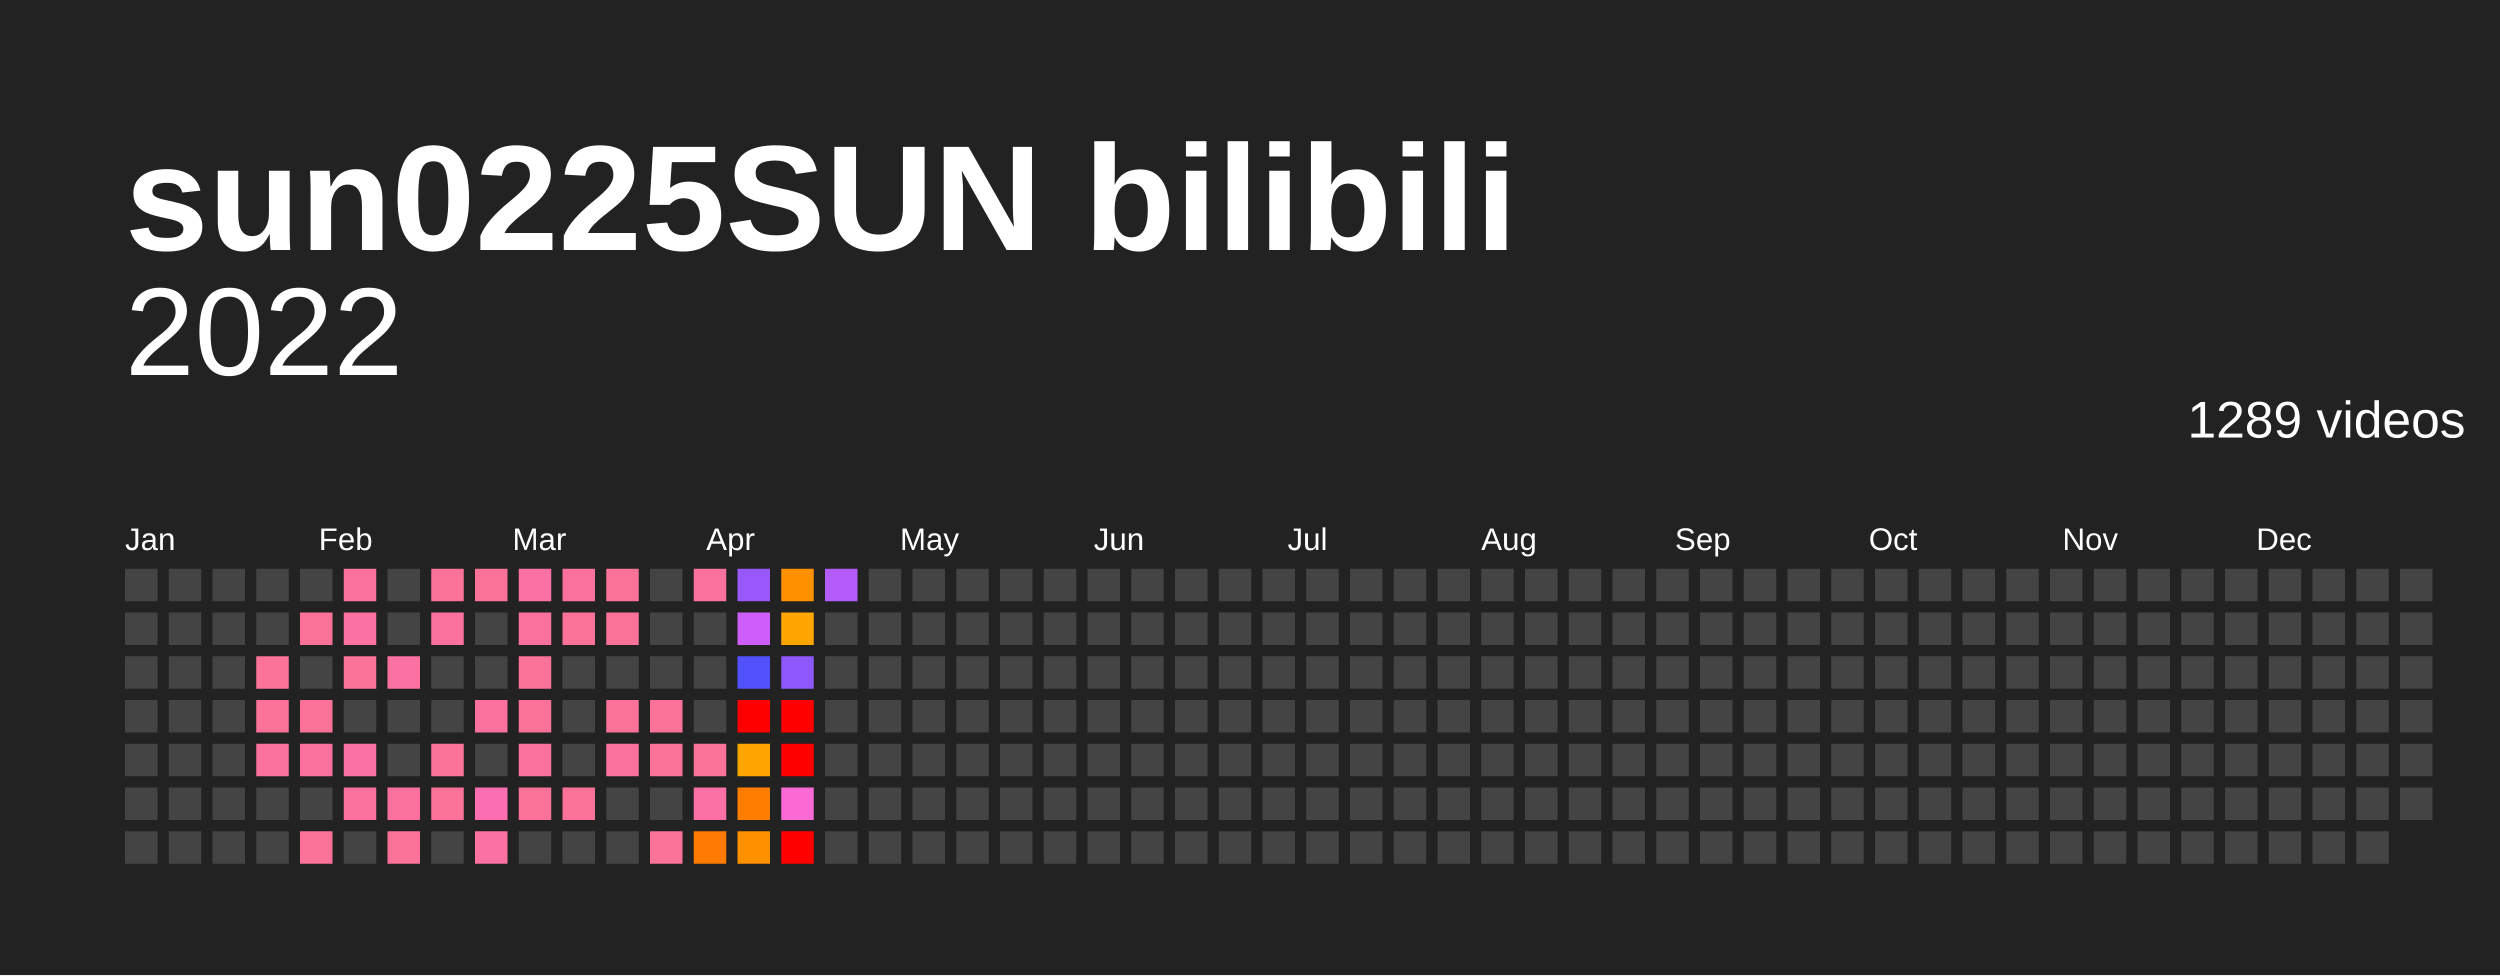
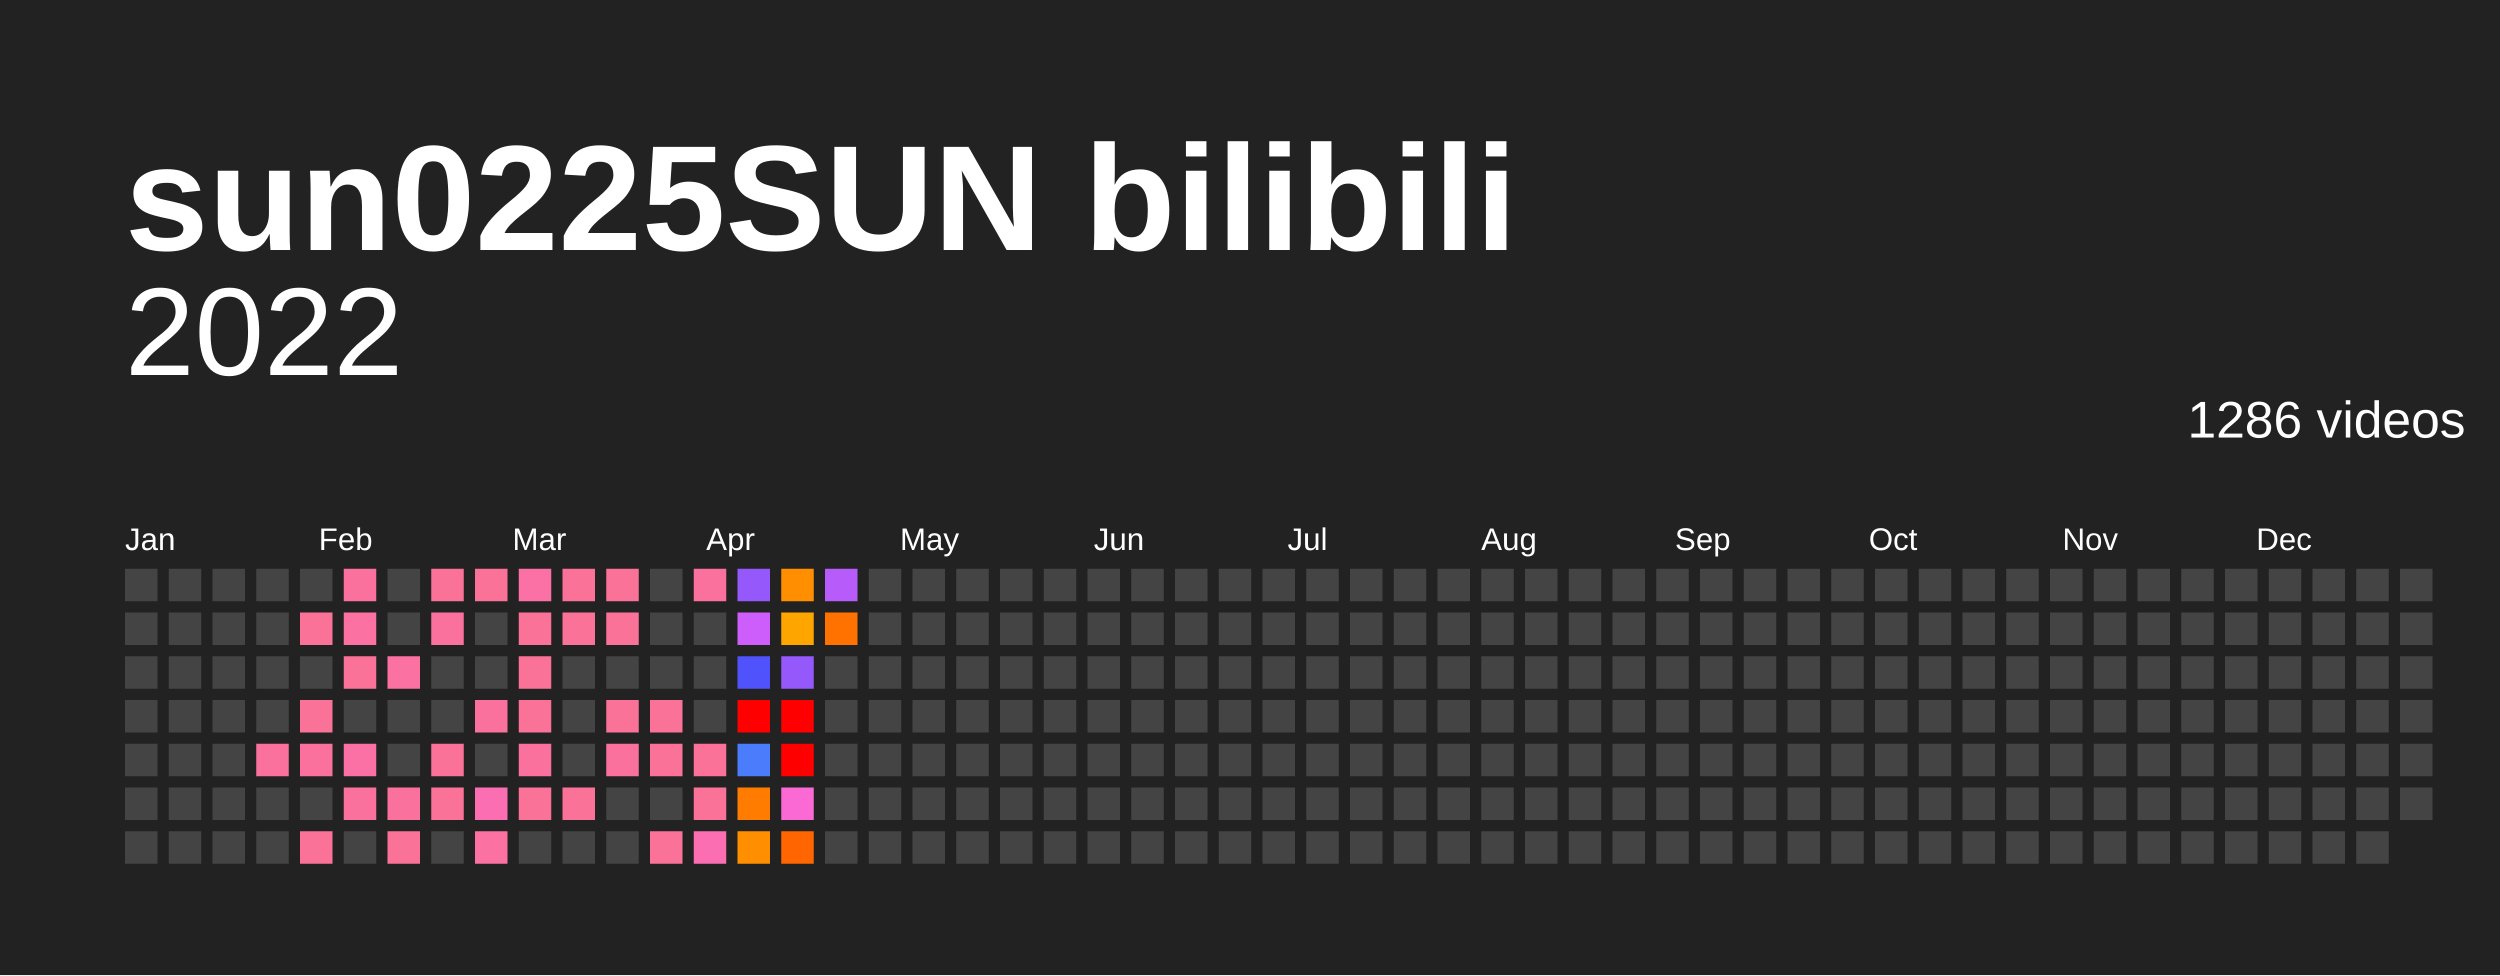
<svg xmlns="http://www.w3.org/2000/svg" baseProfile="full" height="78mm" version="1.1" viewBox="0,0,200,78" width="200mm">
  <defs />
  <rect fill="#222222" height="78" width="200" x="0" y="0" />
  <text fill="#FFFFFF" style="font-size:12px; font-family:Arial; font-weight:bold;" x="10" y="20">sun0225SUN bilibili</text>
  <text alignment-baseline="hanging" fill="#FFFFFF" style="font-size:10.0px; font-family:Arial;" x="10" y="30">2022</text>
-   <text alignment-baseline="hanging" fill="#FFFFFF" style="font-size:4.125px; font-family:Arial;" x="175" y="35">1289 videos</text>
+   <text alignment-baseline="hanging" fill="#FFFFFF" style="font-size:4.125px; font-family:Arial;" x="175" y="35">1286 videos</text>
  <text fill="#FFFFFF" style="font-size:2.5px; font-family:Arial" x="10.0" y="44">Jan</text>
  <text fill="#FFFFFF" style="font-size:2.5px; font-family:Arial" x="25.5" y="44">Feb</text>
  <text fill="#FFFFFF" style="font-size:2.5px; font-family:Arial" x="41.0" y="44">Mar</text>
  <text fill="#FFFFFF" style="font-size:2.5px; font-family:Arial" x="56.5" y="44">Apr</text>
  <text fill="#FFFFFF" style="font-size:2.5px; font-family:Arial" x="72.0" y="44">May</text>
  <text fill="#FFFFFF" style="font-size:2.5px; font-family:Arial" x="87.5" y="44">Jun</text>
  <text fill="#FFFFFF" style="font-size:2.5px; font-family:Arial" x="103.0" y="44">Jul</text>
  <text fill="#FFFFFF" style="font-size:2.5px; font-family:Arial" x="118.5" y="44">Aug</text>
  <text fill="#FFFFFF" style="font-size:2.5px; font-family:Arial" x="134.0" y="44">Sep</text>
  <text fill="#FFFFFF" style="font-size:2.5px; font-family:Arial" x="149.5" y="44">Oct</text>
  <text fill="#FFFFFF" style="font-size:2.5px; font-family:Arial" x="165.0" y="44">Nov</text>
  <text fill="#FFFFFF" style="font-size:2.5px; font-family:Arial" x="180.5" y="44">Dec</text>
  <rect fill="#444444" height="2.6" width="2.6" x="10.0" y="45.5" />
  <rect fill="#444444" height="2.6" width="2.6" x="10.0" y="49.0" />
  <rect fill="#444444" height="2.6" width="2.6" x="10.0" y="52.5" />
  <rect fill="#444444" height="2.6" width="2.6" x="10.0" y="56.0" />
  <rect fill="#444444" height="2.6" width="2.6" x="10.0" y="59.5" />
  <rect fill="#444444" height="2.6" width="2.6" x="10.0" y="63.0" />
  <rect fill="#444444" height="2.6" width="2.6" x="10.0" y="66.5" />
  <rect fill="#444444" height="2.6" width="2.6" x="13.5" y="45.5" />
  <rect fill="#444444" height="2.6" width="2.6" x="13.5" y="49.0" />
  <rect fill="#444444" height="2.6" width="2.6" x="13.5" y="52.5" />
  <rect fill="#444444" height="2.6" width="2.6" x="13.5" y="56.0" />
  <rect fill="#444444" height="2.6" width="2.6" x="13.5" y="59.5" />
  <rect fill="#444444" height="2.6" width="2.6" x="13.5" y="63.0" />
  <rect fill="#444444" height="2.6" width="2.6" x="13.5" y="66.5" />
  <rect fill="#444444" height="2.6" width="2.6" x="17.0" y="45.5" />
  <rect fill="#444444" height="2.6" width="2.6" x="17.0" y="49.0" />
  <rect fill="#444444" height="2.6" width="2.6" x="17.0" y="52.5" />
  <rect fill="#444444" height="2.6" width="2.6" x="17.0" y="56.0" />
  <rect fill="#444444" height="2.6" width="2.6" x="17.0" y="59.5" />
  <rect fill="#444444" height="2.6" width="2.6" x="17.0" y="63.0" />
  <rect fill="#444444" height="2.6" width="2.6" x="17.0" y="66.5" />
  <rect fill="#444444" height="2.6" width="2.6" x="20.5" y="45.5" />
  <rect fill="#444444" height="2.6" width="2.6" x="20.5" y="49.0" />
-   <rect fill="#fb7299" height="2.6" width="2.6" x="20.5" y="52.5" />
-   <rect fill="#fb7299" height="2.6" width="2.6" x="20.5" y="56.0" />
+   <rect fill="#444444" height="2.6" width="2.6" x="20.5" y="52.5" />
+   <rect fill="#444444" height="2.6" width="2.6" x="20.5" y="56.0" />
  <rect fill="#fb719d" height="2.6" width="2.6" x="20.5" y="59.5" />
  <rect fill="#444444" height="2.6" width="2.6" x="20.5" y="63.0" />
  <rect fill="#444444" height="2.6" width="2.6" x="20.5" y="66.5" />
  <rect fill="#444444" height="2.6" width="2.6" x="24.0" y="45.5" />
  <rect fill="#fb7299" height="2.6" width="2.6" x="24.0" y="49.0" />
  <rect fill="#444444" height="2.6" width="2.6" x="24.0" y="52.5" />
  <rect fill="#fb7299" height="2.6" width="2.6" x="24.0" y="56.0" />
  <rect fill="#fb719d" height="2.6" width="2.6" x="24.0" y="59.5" />
  <rect fill="#444444" height="2.6" width="2.6" x="24.0" y="63.0" />
  <rect fill="#fb7299" height="2.6" width="2.6" x="24.0" y="66.5" />
  <rect fill="#fb719d" height="2.6" width="2.6" x="27.5" y="45.5" />
  <rect fill="#fb71a1" height="2.6" width="2.6" x="27.5" y="49.0" />
  <rect fill="#fb7299" height="2.6" width="2.6" x="27.5" y="52.5" />
  <rect fill="#444444" height="2.6" width="2.6" x="27.5" y="56.0" />
  <rect fill="#fb70a5" height="2.6" width="2.6" x="27.5" y="59.5" />
  <rect fill="#fb719d" height="2.6" width="2.6" x="27.5" y="63.0" />
  <rect fill="#444444" height="2.6" width="2.6" x="27.5" y="66.5" />
  <rect fill="#444444" height="2.6" width="2.6" x="31.0" y="45.5" />
  <rect fill="#444444" height="2.6" width="2.6" x="31.0" y="49.0" />
  <rect fill="#fb71a1" height="2.6" width="2.6" x="31.0" y="52.5" />
  <rect fill="#444444" height="2.6" width="2.6" x="31.0" y="56.0" />
  <rect fill="#444444" height="2.6" width="2.6" x="31.0" y="59.5" />
  <rect fill="#fb719d" height="2.6" width="2.6" x="31.0" y="63.0" />
  <rect fill="#fb7299" height="2.6" width="2.6" x="31.0" y="66.5" />
  <rect fill="#fb7299" height="2.6" width="2.6" x="34.5" y="45.5" />
  <rect fill="#fb719d" height="2.6" width="2.6" x="34.5" y="49.0" />
  <rect fill="#444444" height="2.6" width="2.6" x="34.5" y="52.5" />
  <rect fill="#444444" height="2.6" width="2.6" x="34.5" y="56.0" />
  <rect fill="#fb7299" height="2.6" width="2.6" x="34.5" y="59.5" />
  <rect fill="#fb7299" height="2.6" width="2.6" x="34.5" y="63.0" />
  <rect fill="#444444" height="2.6" width="2.6" x="34.5" y="66.5" />
  <rect fill="#fb7299" height="2.6" width="2.6" x="38.0" y="45.5" />
  <rect fill="#444444" height="2.6" width="2.6" x="38.0" y="49.0" />
  <rect fill="#444444" height="2.6" width="2.6" x="38.0" y="52.5" />
  <rect fill="#fb719d" height="2.6" width="2.6" x="38.0" y="56.0" />
  <rect fill="#444444" height="2.6" width="2.6" x="38.0" y="59.5" />
  <rect fill="#fb6eb2" height="2.6" width="2.6" x="38.0" y="63.0" />
  <rect fill="#fb71a1" height="2.6" width="2.6" x="38.0" y="66.5" />
-   <rect fill="#fb71a1" height="2.6" width="2.6" x="41.5" y="45.5" />
-   <rect fill="#fb719d" height="2.6" width="2.6" x="41.5" y="49.0" />
+   <rect fill="#fb70a5" height="2.6" width="2.6" x="41.5" y="45.5" />
+   <rect fill="#fb7299" height="2.6" width="2.6" x="41.5" y="49.0" />
  <rect fill="#fb7299" height="2.6" width="2.6" x="41.5" y="52.5" />
  <rect fill="#fb7299" height="2.6" width="2.6" x="41.5" y="56.0" />
  <rect fill="#fb719d" height="2.6" width="2.6" x="41.5" y="59.5" />
  <rect fill="#fb7299" height="2.6" width="2.6" x="41.5" y="63.0" />
  <rect fill="#444444" height="2.6" width="2.6" x="41.5" y="66.5" />
-   <rect fill="#fb719d" height="2.6" width="2.6" x="45.0" y="45.5" />
+   <rect fill="#fb7299" height="2.6" width="2.6" x="45.0" y="45.5" />
  <rect fill="#fb7299" height="2.6" width="2.6" x="45.0" y="49.0" />
  <rect fill="#444444" height="2.6" width="2.6" x="45.0" y="52.5" />
  <rect fill="#444444" height="2.6" width="2.6" x="45.0" y="56.0" />
  <rect fill="#444444" height="2.6" width="2.6" x="45.0" y="59.5" />
  <rect fill="#fb7299" height="2.6" width="2.6" x="45.0" y="63.0" />
  <rect fill="#444444" height="2.6" width="2.6" x="45.0" y="66.5" />
  <rect fill="#fb7299" height="2.6" width="2.6" x="48.5" y="45.5" />
  <rect fill="#fb7299" height="2.6" width="2.6" x="48.5" y="49.0" />
  <rect fill="#444444" height="2.6" width="2.6" x="48.5" y="52.5" />
  <rect fill="#fb7299" height="2.6" width="2.6" x="48.5" y="56.0" />
  <rect fill="#fb719d" height="2.6" width="2.6" x="48.5" y="59.5" />
  <rect fill="#444444" height="2.6" width="2.6" x="48.5" y="63.0" />
  <rect fill="#444444" height="2.6" width="2.6" x="48.5" y="66.5" />
  <rect fill="#444444" height="2.6" width="2.6" x="52.0" y="45.5" />
  <rect fill="#444444" height="2.6" width="2.6" x="52.0" y="49.0" />
  <rect fill="#444444" height="2.6" width="2.6" x="52.0" y="52.5" />
  <rect fill="#fb7299" height="2.6" width="2.6" x="52.0" y="56.0" />
  <rect fill="#fb7299" height="2.6" width="2.6" x="52.0" y="59.5" />
  <rect fill="#444444" height="2.6" width="2.6" x="52.0" y="63.0" />
  <rect fill="#fb7299" height="2.6" width="2.6" x="52.0" y="66.5" />
  <rect fill="#fb719d" height="2.6" width="2.6" x="55.5" y="45.5" />
  <rect fill="#444444" height="2.6" width="2.6" x="55.5" y="49.0" />
  <rect fill="#444444" height="2.6" width="2.6" x="55.5" y="52.5" />
  <rect fill="#444444" height="2.6" width="2.6" x="55.5" y="56.0" />
  <rect fill="#fb7299" height="2.6" width="2.6" x="55.5" y="59.5" />
-   <rect fill="#fb70a5" height="2.6" width="2.6" x="55.5" y="63.0" />
-   <rect fill="#ff7a00" height="2.6" width="2.6" x="55.5" y="66.5" />
-   <rect fill="#9858fb" height="2.6" width="2.6" x="59.0" y="45.5" />
-   <rect fill="#ce5efb" height="2.6" width="2.6" x="59.0" y="49.0" />
-   <rect fill="#5151fc" height="2.6" width="2.6" x="59.0" y="52.5" />
+   <rect fill="#fb7299" height="2.6" width="2.6" x="55.5" y="63.0" />
+   <rect fill="#fb6eb2" height="2.6" width="2.6" x="55.5" y="66.5" />
+   <rect fill="#9558fb" height="2.6" width="2.6" x="59.0" y="45.5" />
+   <rect fill="#cd5efb" height="2.6" width="2.6" x="59.0" y="49.0" />
+   <rect fill="#5053fc" height="2.6" width="2.6" x="59.0" y="52.5" />
  <rect fill="red" height="2.6" width="2.6" x="59.0" y="56.0" />
-   <rect fill="#ffa700" height="2.6" width="2.6" x="59.0" y="59.5" />
-   <rect fill="#ff7d00" height="2.6" width="2.6" x="59.0" y="63.0" />
-   <rect fill="#ff9000" height="2.6" width="2.6" x="59.0" y="66.5" />
-   <rect fill="#ff9000" height="2.6" width="2.6" x="62.5" y="45.5" />
-   <rect fill="#ffa600" height="2.6" width="2.6" x="62.5" y="49.0" />
-   <rect fill="#8d57fb" height="2.6" width="2.6" x="62.5" y="52.5" />
+   <rect fill="#4b7cfc" height="2.6" width="2.6" x="59.0" y="59.5" />
+   <rect fill="#ff7c00" height="2.6" width="2.6" x="59.0" y="63.0" />
+   <rect fill="#ff8f00" height="2.6" width="2.6" x="59.0" y="66.5" />
+   <rect fill="#ff8f00" height="2.6" width="2.6" x="62.5" y="45.5" />
+   <rect fill="#ffa500" height="2.6" width="2.6" x="62.5" y="49.0" />
+   <rect fill="#9558fb" height="2.6" width="2.6" x="62.5" y="52.5" />
  <rect fill="red" height="2.6" width="2.6" x="62.5" y="56.0" />
  <rect fill="red" height="2.6" width="2.6" x="62.5" y="59.5" />
  <rect fill="#fb69d5" height="2.6" width="2.6" x="62.5" y="63.0" />
-   <rect fill="red" height="2.6" width="2.6" x="62.5" y="66.5" />
-   <rect fill="#b45bfb" height="2.6" width="2.6" x="66.0" y="45.5" />
-   <rect fill="#444444" height="2.6" width="2.6" x="66.0" y="49.0" />
+   <rect fill="#ff6500" height="2.6" width="2.6" x="62.5" y="66.5" />
+   <rect fill="#b75cfb" height="2.6" width="2.6" x="66.0" y="45.5" />
+   <rect fill="#ff7200" height="2.6" width="2.6" x="66.0" y="49.0" />
  <rect fill="#444444" height="2.6" width="2.6" x="66.0" y="52.5" />
  <rect fill="#444444" height="2.6" width="2.6" x="66.0" y="56.0" />
  <rect fill="#444444" height="2.6" width="2.6" x="66.0" y="59.5" />
  <rect fill="#444444" height="2.6" width="2.6" x="66.0" y="63.0" />
  <rect fill="#444444" height="2.6" width="2.6" x="66.0" y="66.5" />
  <rect fill="#444444" height="2.6" width="2.6" x="69.5" y="45.5" />
  <rect fill="#444444" height="2.6" width="2.6" x="69.5" y="49.0" />
  <rect fill="#444444" height="2.6" width="2.6" x="69.5" y="52.5" />
  <rect fill="#444444" height="2.6" width="2.6" x="69.5" y="56.0" />
  <rect fill="#444444" height="2.6" width="2.6" x="69.5" y="59.5" />
  <rect fill="#444444" height="2.6" width="2.6" x="69.5" y="63.0" />
  <rect fill="#444444" height="2.6" width="2.6" x="69.5" y="66.5" />
  <rect fill="#444444" height="2.6" width="2.6" x="73.0" y="45.5" />
  <rect fill="#444444" height="2.6" width="2.6" x="73.0" y="49.0" />
  <rect fill="#444444" height="2.6" width="2.6" x="73.0" y="52.5" />
  <rect fill="#444444" height="2.6" width="2.6" x="73.0" y="56.0" />
  <rect fill="#444444" height="2.6" width="2.6" x="73.0" y="59.5" />
  <rect fill="#444444" height="2.6" width="2.6" x="73.0" y="63.0" />
  <rect fill="#444444" height="2.6" width="2.6" x="73.0" y="66.5" />
  <rect fill="#444444" height="2.6" width="2.6" x="76.5" y="45.5" />
  <rect fill="#444444" height="2.6" width="2.6" x="76.5" y="49.0" />
  <rect fill="#444444" height="2.6" width="2.6" x="76.5" y="52.5" />
  <rect fill="#444444" height="2.6" width="2.6" x="76.5" y="56.0" />
  <rect fill="#444444" height="2.6" width="2.6" x="76.5" y="59.5" />
  <rect fill="#444444" height="2.6" width="2.6" x="76.5" y="63.0" />
  <rect fill="#444444" height="2.6" width="2.6" x="76.5" y="66.5" />
  <rect fill="#444444" height="2.6" width="2.6" x="80.0" y="45.5" />
  <rect fill="#444444" height="2.6" width="2.6" x="80.0" y="49.0" />
  <rect fill="#444444" height="2.6" width="2.6" x="80.0" y="52.5" />
  <rect fill="#444444" height="2.6" width="2.6" x="80.0" y="56.0" />
  <rect fill="#444444" height="2.6" width="2.6" x="80.0" y="59.5" />
  <rect fill="#444444" height="2.6" width="2.6" x="80.0" y="63.0" />
  <rect fill="#444444" height="2.6" width="2.6" x="80.0" y="66.5" />
  <rect fill="#444444" height="2.6" width="2.6" x="83.5" y="45.5" />
  <rect fill="#444444" height="2.6" width="2.6" x="83.5" y="49.0" />
  <rect fill="#444444" height="2.6" width="2.6" x="83.5" y="52.5" />
  <rect fill="#444444" height="2.6" width="2.6" x="83.5" y="56.0" />
  <rect fill="#444444" height="2.6" width="2.6" x="83.5" y="59.5" />
  <rect fill="#444444" height="2.6" width="2.6" x="83.5" y="63.0" />
  <rect fill="#444444" height="2.6" width="2.6" x="83.5" y="66.5" />
  <rect fill="#444444" height="2.6" width="2.6" x="87.0" y="45.5" />
  <rect fill="#444444" height="2.6" width="2.6" x="87.0" y="49.0" />
  <rect fill="#444444" height="2.6" width="2.6" x="87.0" y="52.5" />
  <rect fill="#444444" height="2.6" width="2.6" x="87.0" y="56.0" />
  <rect fill="#444444" height="2.6" width="2.6" x="87.0" y="59.5" />
  <rect fill="#444444" height="2.6" width="2.6" x="87.0" y="63.0" />
  <rect fill="#444444" height="2.6" width="2.6" x="87.0" y="66.5" />
  <rect fill="#444444" height="2.6" width="2.6" x="90.5" y="45.5" />
  <rect fill="#444444" height="2.6" width="2.6" x="90.5" y="49.0" />
  <rect fill="#444444" height="2.6" width="2.6" x="90.5" y="52.5" />
  <rect fill="#444444" height="2.6" width="2.6" x="90.5" y="56.0" />
  <rect fill="#444444" height="2.6" width="2.6" x="90.5" y="59.5" />
  <rect fill="#444444" height="2.6" width="2.6" x="90.5" y="63.0" />
  <rect fill="#444444" height="2.6" width="2.6" x="90.5" y="66.5" />
  <rect fill="#444444" height="2.6" width="2.6" x="94.0" y="45.5" />
  <rect fill="#444444" height="2.6" width="2.6" x="94.0" y="49.0" />
  <rect fill="#444444" height="2.6" width="2.6" x="94.0" y="52.5" />
  <rect fill="#444444" height="2.6" width="2.6" x="94.0" y="56.0" />
  <rect fill="#444444" height="2.6" width="2.6" x="94.0" y="59.5" />
  <rect fill="#444444" height="2.6" width="2.6" x="94.0" y="63.0" />
  <rect fill="#444444" height="2.6" width="2.6" x="94.0" y="66.5" />
  <rect fill="#444444" height="2.6" width="2.6" x="97.5" y="45.5" />
  <rect fill="#444444" height="2.6" width="2.6" x="97.5" y="49.0" />
  <rect fill="#444444" height="2.6" width="2.6" x="97.5" y="52.5" />
  <rect fill="#444444" height="2.6" width="2.6" x="97.5" y="56.0" />
  <rect fill="#444444" height="2.6" width="2.6" x="97.5" y="59.5" />
  <rect fill="#444444" height="2.6" width="2.6" x="97.5" y="63.0" />
  <rect fill="#444444" height="2.6" width="2.6" x="97.5" y="66.5" />
  <rect fill="#444444" height="2.6" width="2.6" x="101.0" y="45.5" />
  <rect fill="#444444" height="2.6" width="2.6" x="101.0" y="49.0" />
  <rect fill="#444444" height="2.6" width="2.6" x="101.0" y="52.5" />
  <rect fill="#444444" height="2.6" width="2.6" x="101.0" y="56.0" />
  <rect fill="#444444" height="2.6" width="2.6" x="101.0" y="59.5" />
  <rect fill="#444444" height="2.6" width="2.6" x="101.0" y="63.0" />
  <rect fill="#444444" height="2.6" width="2.6" x="101.0" y="66.5" />
  <rect fill="#444444" height="2.6" width="2.6" x="104.5" y="45.5" />
  <rect fill="#444444" height="2.6" width="2.6" x="104.5" y="49.0" />
  <rect fill="#444444" height="2.6" width="2.6" x="104.5" y="52.5" />
  <rect fill="#444444" height="2.6" width="2.6" x="104.5" y="56.0" />
  <rect fill="#444444" height="2.6" width="2.6" x="104.5" y="59.5" />
  <rect fill="#444444" height="2.6" width="2.6" x="104.5" y="63.0" />
  <rect fill="#444444" height="2.6" width="2.6" x="104.5" y="66.5" />
  <rect fill="#444444" height="2.6" width="2.6" x="108.0" y="45.5" />
  <rect fill="#444444" height="2.6" width="2.6" x="108.0" y="49.0" />
  <rect fill="#444444" height="2.6" width="2.6" x="108.0" y="52.5" />
  <rect fill="#444444" height="2.6" width="2.6" x="108.0" y="56.0" />
  <rect fill="#444444" height="2.6" width="2.6" x="108.0" y="59.5" />
  <rect fill="#444444" height="2.6" width="2.6" x="108.0" y="63.0" />
  <rect fill="#444444" height="2.6" width="2.6" x="108.0" y="66.5" />
  <rect fill="#444444" height="2.6" width="2.6" x="111.5" y="45.5" />
  <rect fill="#444444" height="2.6" width="2.6" x="111.5" y="49.0" />
  <rect fill="#444444" height="2.6" width="2.6" x="111.5" y="52.5" />
  <rect fill="#444444" height="2.6" width="2.6" x="111.5" y="56.0" />
  <rect fill="#444444" height="2.6" width="2.6" x="111.5" y="59.5" />
  <rect fill="#444444" height="2.6" width="2.6" x="111.5" y="63.0" />
  <rect fill="#444444" height="2.6" width="2.6" x="111.5" y="66.5" />
  <rect fill="#444444" height="2.6" width="2.6" x="115.0" y="45.5" />
  <rect fill="#444444" height="2.6" width="2.6" x="115.0" y="49.0" />
  <rect fill="#444444" height="2.6" width="2.6" x="115.0" y="52.5" />
  <rect fill="#444444" height="2.6" width="2.6" x="115.0" y="56.0" />
  <rect fill="#444444" height="2.6" width="2.6" x="115.0" y="59.5" />
  <rect fill="#444444" height="2.6" width="2.6" x="115.0" y="63.0" />
  <rect fill="#444444" height="2.6" width="2.6" x="115.0" y="66.5" />
  <rect fill="#444444" height="2.6" width="2.6" x="118.5" y="45.5" />
  <rect fill="#444444" height="2.6" width="2.6" x="118.5" y="49.0" />
  <rect fill="#444444" height="2.6" width="2.6" x="118.5" y="52.5" />
  <rect fill="#444444" height="2.6" width="2.6" x="118.5" y="56.0" />
  <rect fill="#444444" height="2.6" width="2.6" x="118.5" y="59.5" />
  <rect fill="#444444" height="2.6" width="2.6" x="118.5" y="63.0" />
  <rect fill="#444444" height="2.6" width="2.6" x="118.5" y="66.5" />
  <rect fill="#444444" height="2.6" width="2.6" x="122.0" y="45.5" />
  <rect fill="#444444" height="2.6" width="2.6" x="122.0" y="49.0" />
  <rect fill="#444444" height="2.6" width="2.6" x="122.0" y="52.5" />
  <rect fill="#444444" height="2.6" width="2.6" x="122.0" y="56.0" />
  <rect fill="#444444" height="2.6" width="2.6" x="122.0" y="59.5" />
  <rect fill="#444444" height="2.6" width="2.6" x="122.0" y="63.0" />
  <rect fill="#444444" height="2.6" width="2.6" x="122.0" y="66.5" />
  <rect fill="#444444" height="2.6" width="2.6" x="125.5" y="45.5" />
  <rect fill="#444444" height="2.6" width="2.6" x="125.5" y="49.0" />
  <rect fill="#444444" height="2.6" width="2.6" x="125.5" y="52.5" />
  <rect fill="#444444" height="2.6" width="2.6" x="125.5" y="56.0" />
  <rect fill="#444444" height="2.6" width="2.6" x="125.5" y="59.5" />
  <rect fill="#444444" height="2.6" width="2.6" x="125.5" y="63.0" />
  <rect fill="#444444" height="2.6" width="2.6" x="125.5" y="66.5" />
  <rect fill="#444444" height="2.6" width="2.6" x="129.0" y="45.5" />
  <rect fill="#444444" height="2.6" width="2.6" x="129.0" y="49.0" />
  <rect fill="#444444" height="2.6" width="2.6" x="129.0" y="52.5" />
  <rect fill="#444444" height="2.6" width="2.6" x="129.0" y="56.0" />
  <rect fill="#444444" height="2.6" width="2.6" x="129.0" y="59.5" />
  <rect fill="#444444" height="2.6" width="2.6" x="129.0" y="63.0" />
  <rect fill="#444444" height="2.6" width="2.6" x="129.0" y="66.5" />
  <rect fill="#444444" height="2.6" width="2.6" x="132.5" y="45.5" />
  <rect fill="#444444" height="2.6" width="2.6" x="132.5" y="49.0" />
  <rect fill="#444444" height="2.6" width="2.6" x="132.5" y="52.5" />
  <rect fill="#444444" height="2.6" width="2.6" x="132.5" y="56.0" />
  <rect fill="#444444" height="2.6" width="2.6" x="132.5" y="59.5" />
  <rect fill="#444444" height="2.6" width="2.6" x="132.5" y="63.0" />
  <rect fill="#444444" height="2.6" width="2.6" x="132.5" y="66.5" />
  <rect fill="#444444" height="2.6" width="2.6" x="136.0" y="45.5" />
  <rect fill="#444444" height="2.6" width="2.6" x="136.0" y="49.0" />
  <rect fill="#444444" height="2.6" width="2.6" x="136.0" y="52.5" />
  <rect fill="#444444" height="2.6" width="2.6" x="136.0" y="56.0" />
  <rect fill="#444444" height="2.6" width="2.6" x="136.0" y="59.5" />
  <rect fill="#444444" height="2.6" width="2.6" x="136.0" y="63.0" />
  <rect fill="#444444" height="2.6" width="2.6" x="136.0" y="66.5" />
  <rect fill="#444444" height="2.6" width="2.6" x="139.5" y="45.5" />
  <rect fill="#444444" height="2.6" width="2.6" x="139.5" y="49.0" />
  <rect fill="#444444" height="2.6" width="2.6" x="139.5" y="52.5" />
  <rect fill="#444444" height="2.6" width="2.6" x="139.5" y="56.0" />
  <rect fill="#444444" height="2.6" width="2.6" x="139.5" y="59.5" />
  <rect fill="#444444" height="2.6" width="2.6" x="139.5" y="63.0" />
  <rect fill="#444444" height="2.6" width="2.6" x="139.5" y="66.5" />
  <rect fill="#444444" height="2.6" width="2.6" x="143.0" y="45.5" />
  <rect fill="#444444" height="2.6" width="2.6" x="143.0" y="49.0" />
  <rect fill="#444444" height="2.6" width="2.6" x="143.0" y="52.5" />
  <rect fill="#444444" height="2.6" width="2.6" x="143.0" y="56.0" />
  <rect fill="#444444" height="2.6" width="2.6" x="143.0" y="59.5" />
  <rect fill="#444444" height="2.6" width="2.6" x="143.0" y="63.0" />
  <rect fill="#444444" height="2.6" width="2.6" x="143.0" y="66.5" />
  <rect fill="#444444" height="2.6" width="2.6" x="146.5" y="45.5" />
  <rect fill="#444444" height="2.6" width="2.6" x="146.5" y="49.0" />
  <rect fill="#444444" height="2.6" width="2.6" x="146.5" y="52.5" />
  <rect fill="#444444" height="2.6" width="2.6" x="146.5" y="56.0" />
  <rect fill="#444444" height="2.6" width="2.6" x="146.5" y="59.5" />
  <rect fill="#444444" height="2.6" width="2.6" x="146.5" y="63.0" />
  <rect fill="#444444" height="2.6" width="2.6" x="146.5" y="66.5" />
  <rect fill="#444444" height="2.6" width="2.6" x="150.0" y="45.5" />
  <rect fill="#444444" height="2.6" width="2.6" x="150.0" y="49.0" />
  <rect fill="#444444" height="2.6" width="2.6" x="150.0" y="52.5" />
  <rect fill="#444444" height="2.6" width="2.6" x="150.0" y="56.0" />
  <rect fill="#444444" height="2.6" width="2.6" x="150.0" y="59.5" />
  <rect fill="#444444" height="2.6" width="2.6" x="150.0" y="63.0" />
  <rect fill="#444444" height="2.6" width="2.6" x="150.0" y="66.5" />
  <rect fill="#444444" height="2.6" width="2.6" x="153.5" y="45.5" />
  <rect fill="#444444" height="2.6" width="2.6" x="153.5" y="49.0" />
  <rect fill="#444444" height="2.6" width="2.6" x="153.5" y="52.5" />
  <rect fill="#444444" height="2.6" width="2.6" x="153.5" y="56.0" />
  <rect fill="#444444" height="2.6" width="2.6" x="153.5" y="59.5" />
  <rect fill="#444444" height="2.6" width="2.6" x="153.5" y="63.0" />
  <rect fill="#444444" height="2.6" width="2.6" x="153.5" y="66.5" />
  <rect fill="#444444" height="2.6" width="2.6" x="157.0" y="45.5" />
  <rect fill="#444444" height="2.6" width="2.6" x="157.0" y="49.0" />
  <rect fill="#444444" height="2.6" width="2.6" x="157.0" y="52.5" />
  <rect fill="#444444" height="2.6" width="2.6" x="157.0" y="56.0" />
  <rect fill="#444444" height="2.6" width="2.6" x="157.0" y="59.5" />
  <rect fill="#444444" height="2.6" width="2.6" x="157.0" y="63.0" />
  <rect fill="#444444" height="2.6" width="2.6" x="157.0" y="66.5" />
  <rect fill="#444444" height="2.6" width="2.6" x="160.5" y="45.5" />
  <rect fill="#444444" height="2.6" width="2.6" x="160.5" y="49.0" />
  <rect fill="#444444" height="2.6" width="2.6" x="160.5" y="52.5" />
  <rect fill="#444444" height="2.6" width="2.6" x="160.5" y="56.0" />
  <rect fill="#444444" height="2.6" width="2.6" x="160.5" y="59.5" />
  <rect fill="#444444" height="2.6" width="2.6" x="160.5" y="63.0" />
  <rect fill="#444444" height="2.6" width="2.6" x="160.5" y="66.5" />
  <rect fill="#444444" height="2.6" width="2.6" x="164.0" y="45.5" />
  <rect fill="#444444" height="2.6" width="2.6" x="164.0" y="49.0" />
  <rect fill="#444444" height="2.6" width="2.6" x="164.0" y="52.5" />
  <rect fill="#444444" height="2.6" width="2.6" x="164.0" y="56.0" />
  <rect fill="#444444" height="2.6" width="2.6" x="164.0" y="59.5" />
  <rect fill="#444444" height="2.6" width="2.6" x="164.0" y="63.0" />
  <rect fill="#444444" height="2.6" width="2.6" x="164.0" y="66.5" />
  <rect fill="#444444" height="2.6" width="2.6" x="167.5" y="45.5" />
  <rect fill="#444444" height="2.6" width="2.6" x="167.5" y="49.0" />
  <rect fill="#444444" height="2.6" width="2.6" x="167.5" y="52.5" />
  <rect fill="#444444" height="2.6" width="2.6" x="167.5" y="56.0" />
  <rect fill="#444444" height="2.6" width="2.6" x="167.5" y="59.5" />
  <rect fill="#444444" height="2.6" width="2.6" x="167.5" y="63.0" />
  <rect fill="#444444" height="2.6" width="2.6" x="167.5" y="66.5" />
  <rect fill="#444444" height="2.6" width="2.6" x="171.0" y="45.5" />
  <rect fill="#444444" height="2.6" width="2.6" x="171.0" y="49.0" />
  <rect fill="#444444" height="2.6" width="2.6" x="171.0" y="52.5" />
  <rect fill="#444444" height="2.6" width="2.6" x="171.0" y="56.0" />
  <rect fill="#444444" height="2.6" width="2.6" x="171.0" y="59.5" />
  <rect fill="#444444" height="2.6" width="2.6" x="171.0" y="63.0" />
  <rect fill="#444444" height="2.6" width="2.6" x="171.0" y="66.5" />
  <rect fill="#444444" height="2.6" width="2.6" x="174.5" y="45.5" />
  <rect fill="#444444" height="2.6" width="2.6" x="174.5" y="49.0" />
  <rect fill="#444444" height="2.6" width="2.6" x="174.5" y="52.5" />
  <rect fill="#444444" height="2.6" width="2.6" x="174.5" y="56.0" />
  <rect fill="#444444" height="2.6" width="2.6" x="174.5" y="59.5" />
  <rect fill="#444444" height="2.6" width="2.6" x="174.5" y="63.0" />
  <rect fill="#444444" height="2.6" width="2.6" x="174.5" y="66.5" />
  <rect fill="#444444" height="2.6" width="2.6" x="178.0" y="45.5" />
  <rect fill="#444444" height="2.6" width="2.6" x="178.0" y="49.0" />
  <rect fill="#444444" height="2.6" width="2.6" x="178.0" y="52.5" />
  <rect fill="#444444" height="2.6" width="2.6" x="178.0" y="56.0" />
  <rect fill="#444444" height="2.6" width="2.6" x="178.0" y="59.5" />
  <rect fill="#444444" height="2.6" width="2.6" x="178.0" y="63.0" />
  <rect fill="#444444" height="2.6" width="2.6" x="178.0" y="66.5" />
  <rect fill="#444444" height="2.6" width="2.6" x="181.5" y="45.5" />
  <rect fill="#444444" height="2.6" width="2.6" x="181.5" y="49.0" />
  <rect fill="#444444" height="2.6" width="2.6" x="181.5" y="52.5" />
  <rect fill="#444444" height="2.6" width="2.6" x="181.5" y="56.0" />
  <rect fill="#444444" height="2.6" width="2.6" x="181.5" y="59.5" />
  <rect fill="#444444" height="2.6" width="2.6" x="181.5" y="63.0" />
  <rect fill="#444444" height="2.6" width="2.6" x="181.5" y="66.5" />
  <rect fill="#444444" height="2.6" width="2.6" x="185.0" y="45.5" />
  <rect fill="#444444" height="2.6" width="2.6" x="185.0" y="49.0" />
  <rect fill="#444444" height="2.6" width="2.6" x="185.0" y="52.5" />
  <rect fill="#444444" height="2.6" width="2.6" x="185.0" y="56.0" />
  <rect fill="#444444" height="2.6" width="2.6" x="185.0" y="59.5" />
  <rect fill="#444444" height="2.6" width="2.6" x="185.0" y="63.0" />
  <rect fill="#444444" height="2.6" width="2.6" x="185.0" y="66.5" />
  <rect fill="#444444" height="2.6" width="2.6" x="188.5" y="45.5" />
  <rect fill="#444444" height="2.6" width="2.6" x="188.5" y="49.0" />
  <rect fill="#444444" height="2.6" width="2.6" x="188.5" y="52.5" />
  <rect fill="#444444" height="2.6" width="2.6" x="188.5" y="56.0" />
  <rect fill="#444444" height="2.6" width="2.6" x="188.5" y="59.5" />
  <rect fill="#444444" height="2.6" width="2.6" x="188.5" y="63.0" />
  <rect fill="#444444" height="2.6" width="2.6" x="188.5" y="66.5" />
  <rect fill="#444444" height="2.6" width="2.6" x="192.0" y="45.5" />
  <rect fill="#444444" height="2.6" width="2.6" x="192.0" y="49.0" />
  <rect fill="#444444" height="2.6" width="2.6" x="192.0" y="52.5" />
  <rect fill="#444444" height="2.6" width="2.6" x="192.0" y="56.0" />
  <rect fill="#444444" height="2.6" width="2.6" x="192.0" y="59.5" />
  <rect fill="#444444" height="2.6" width="2.6" x="192.0" y="63.0" />
</svg>
